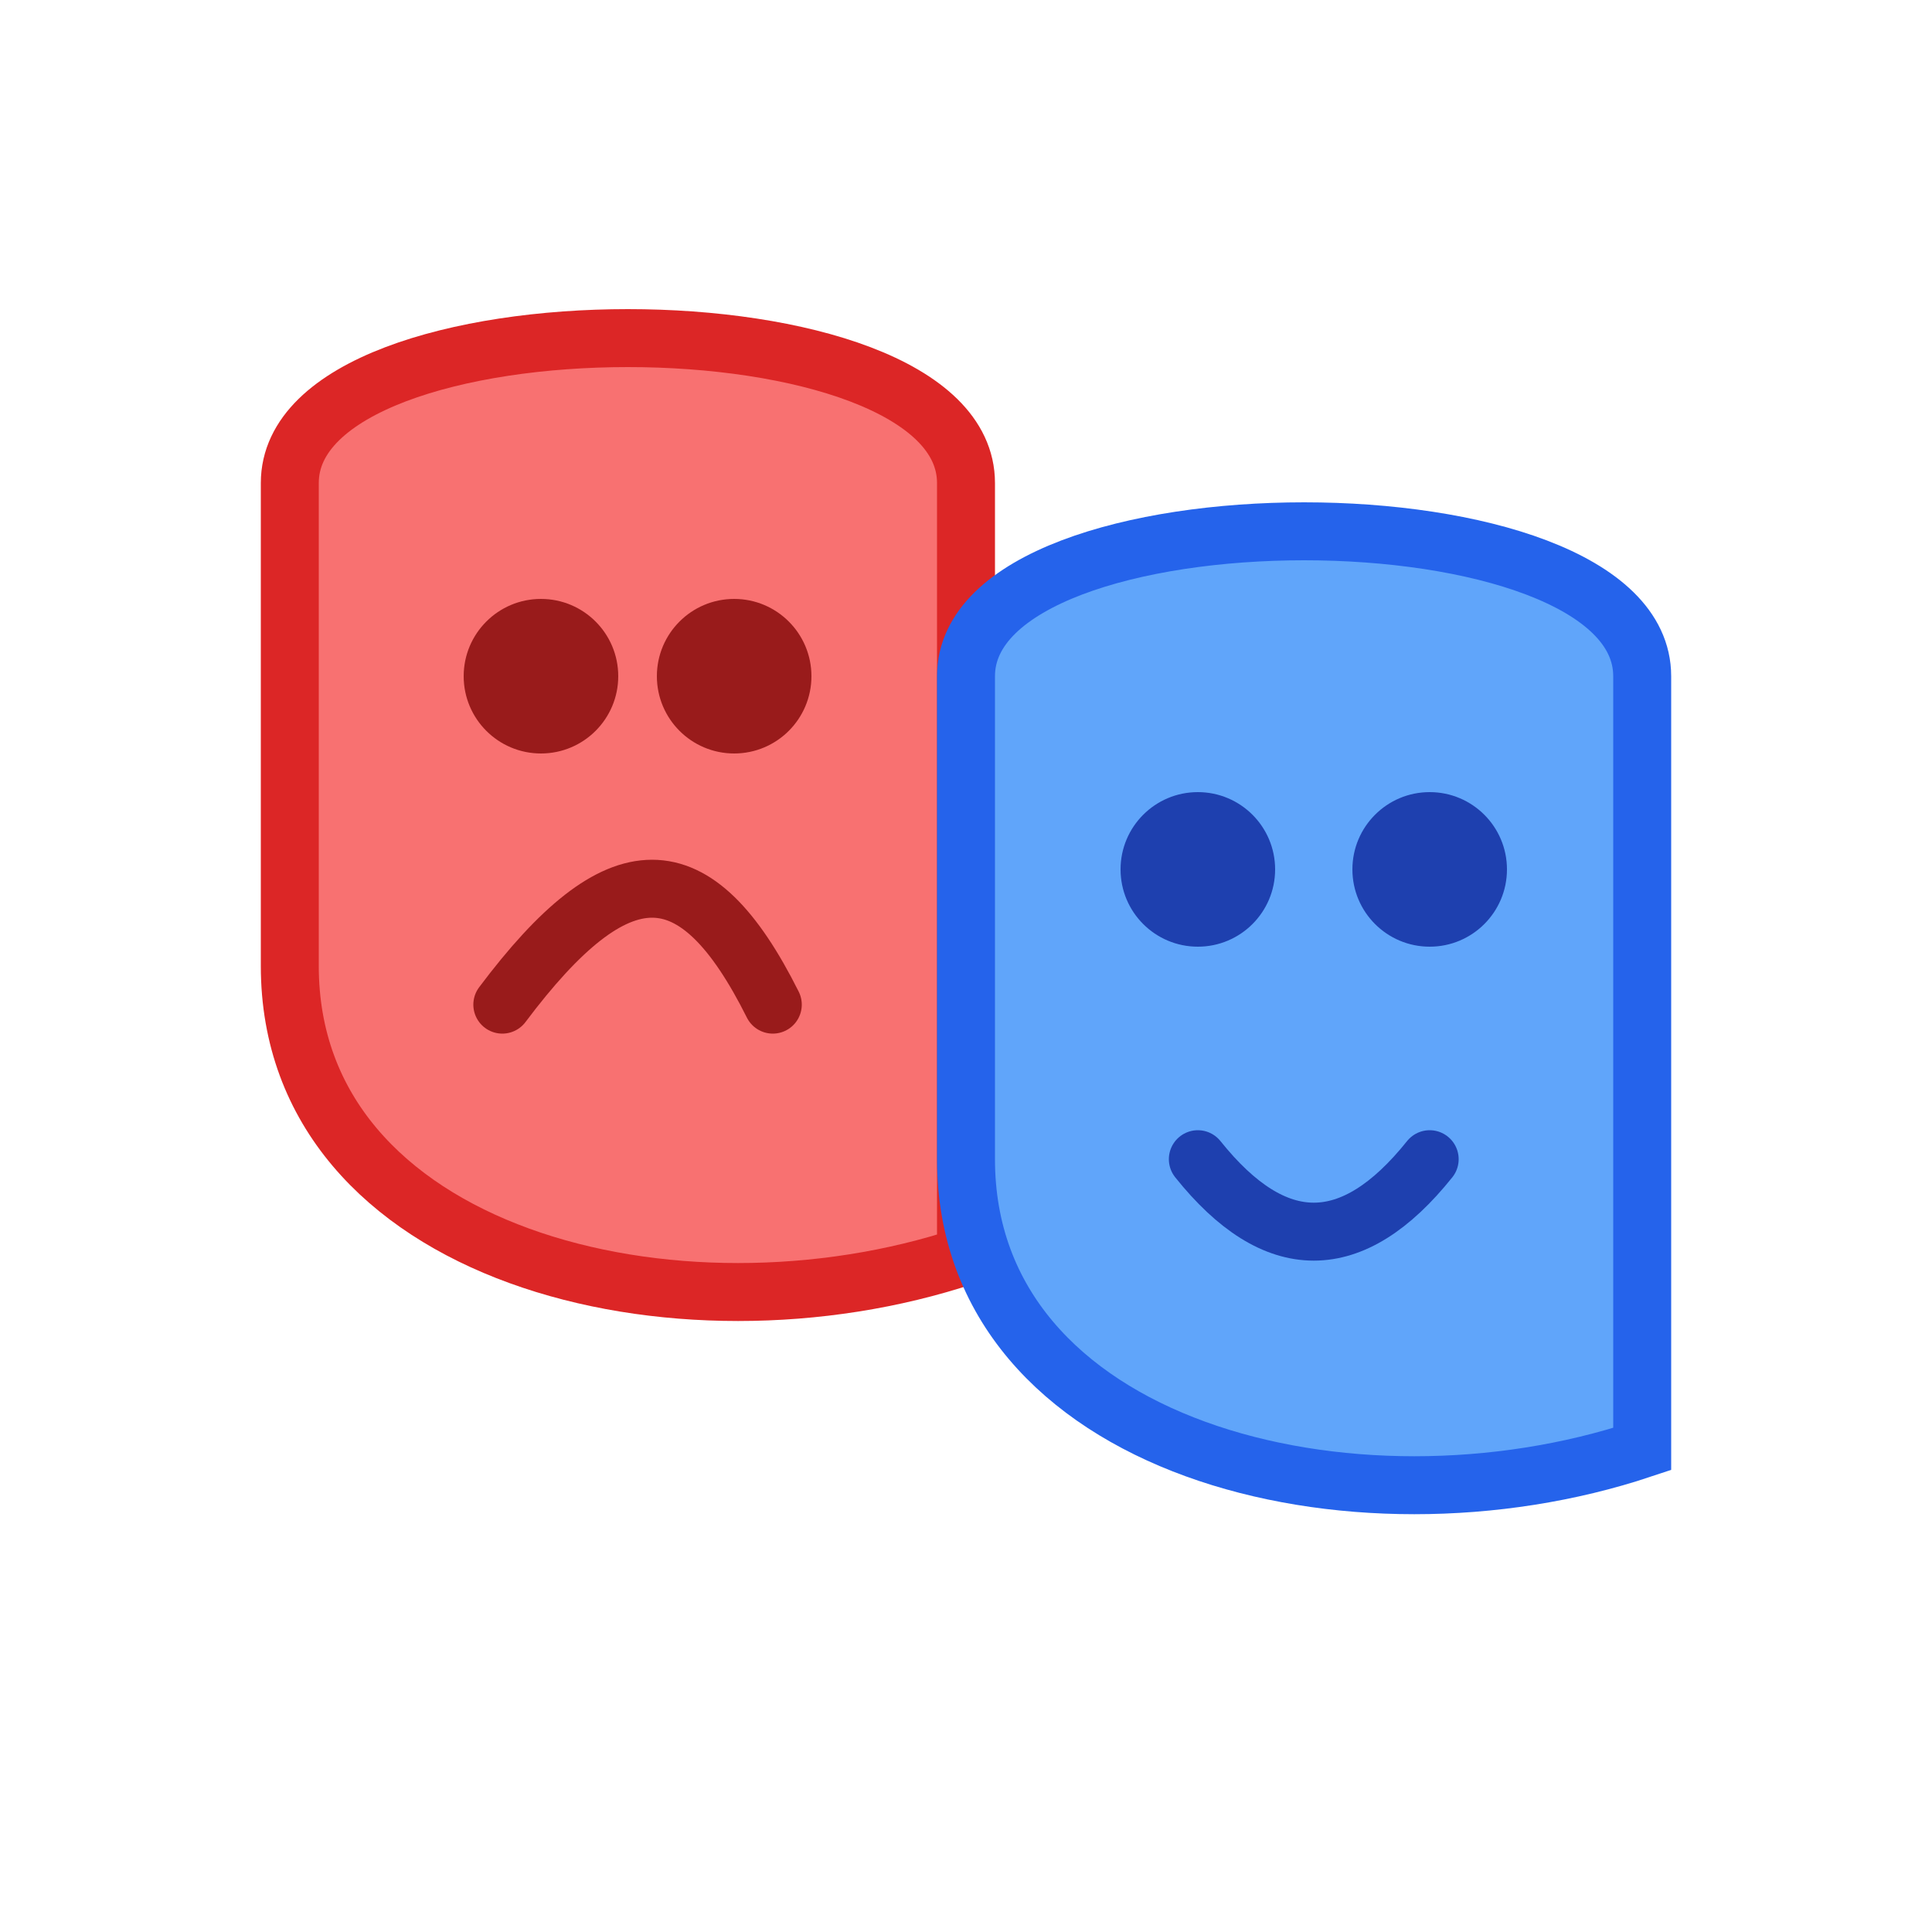
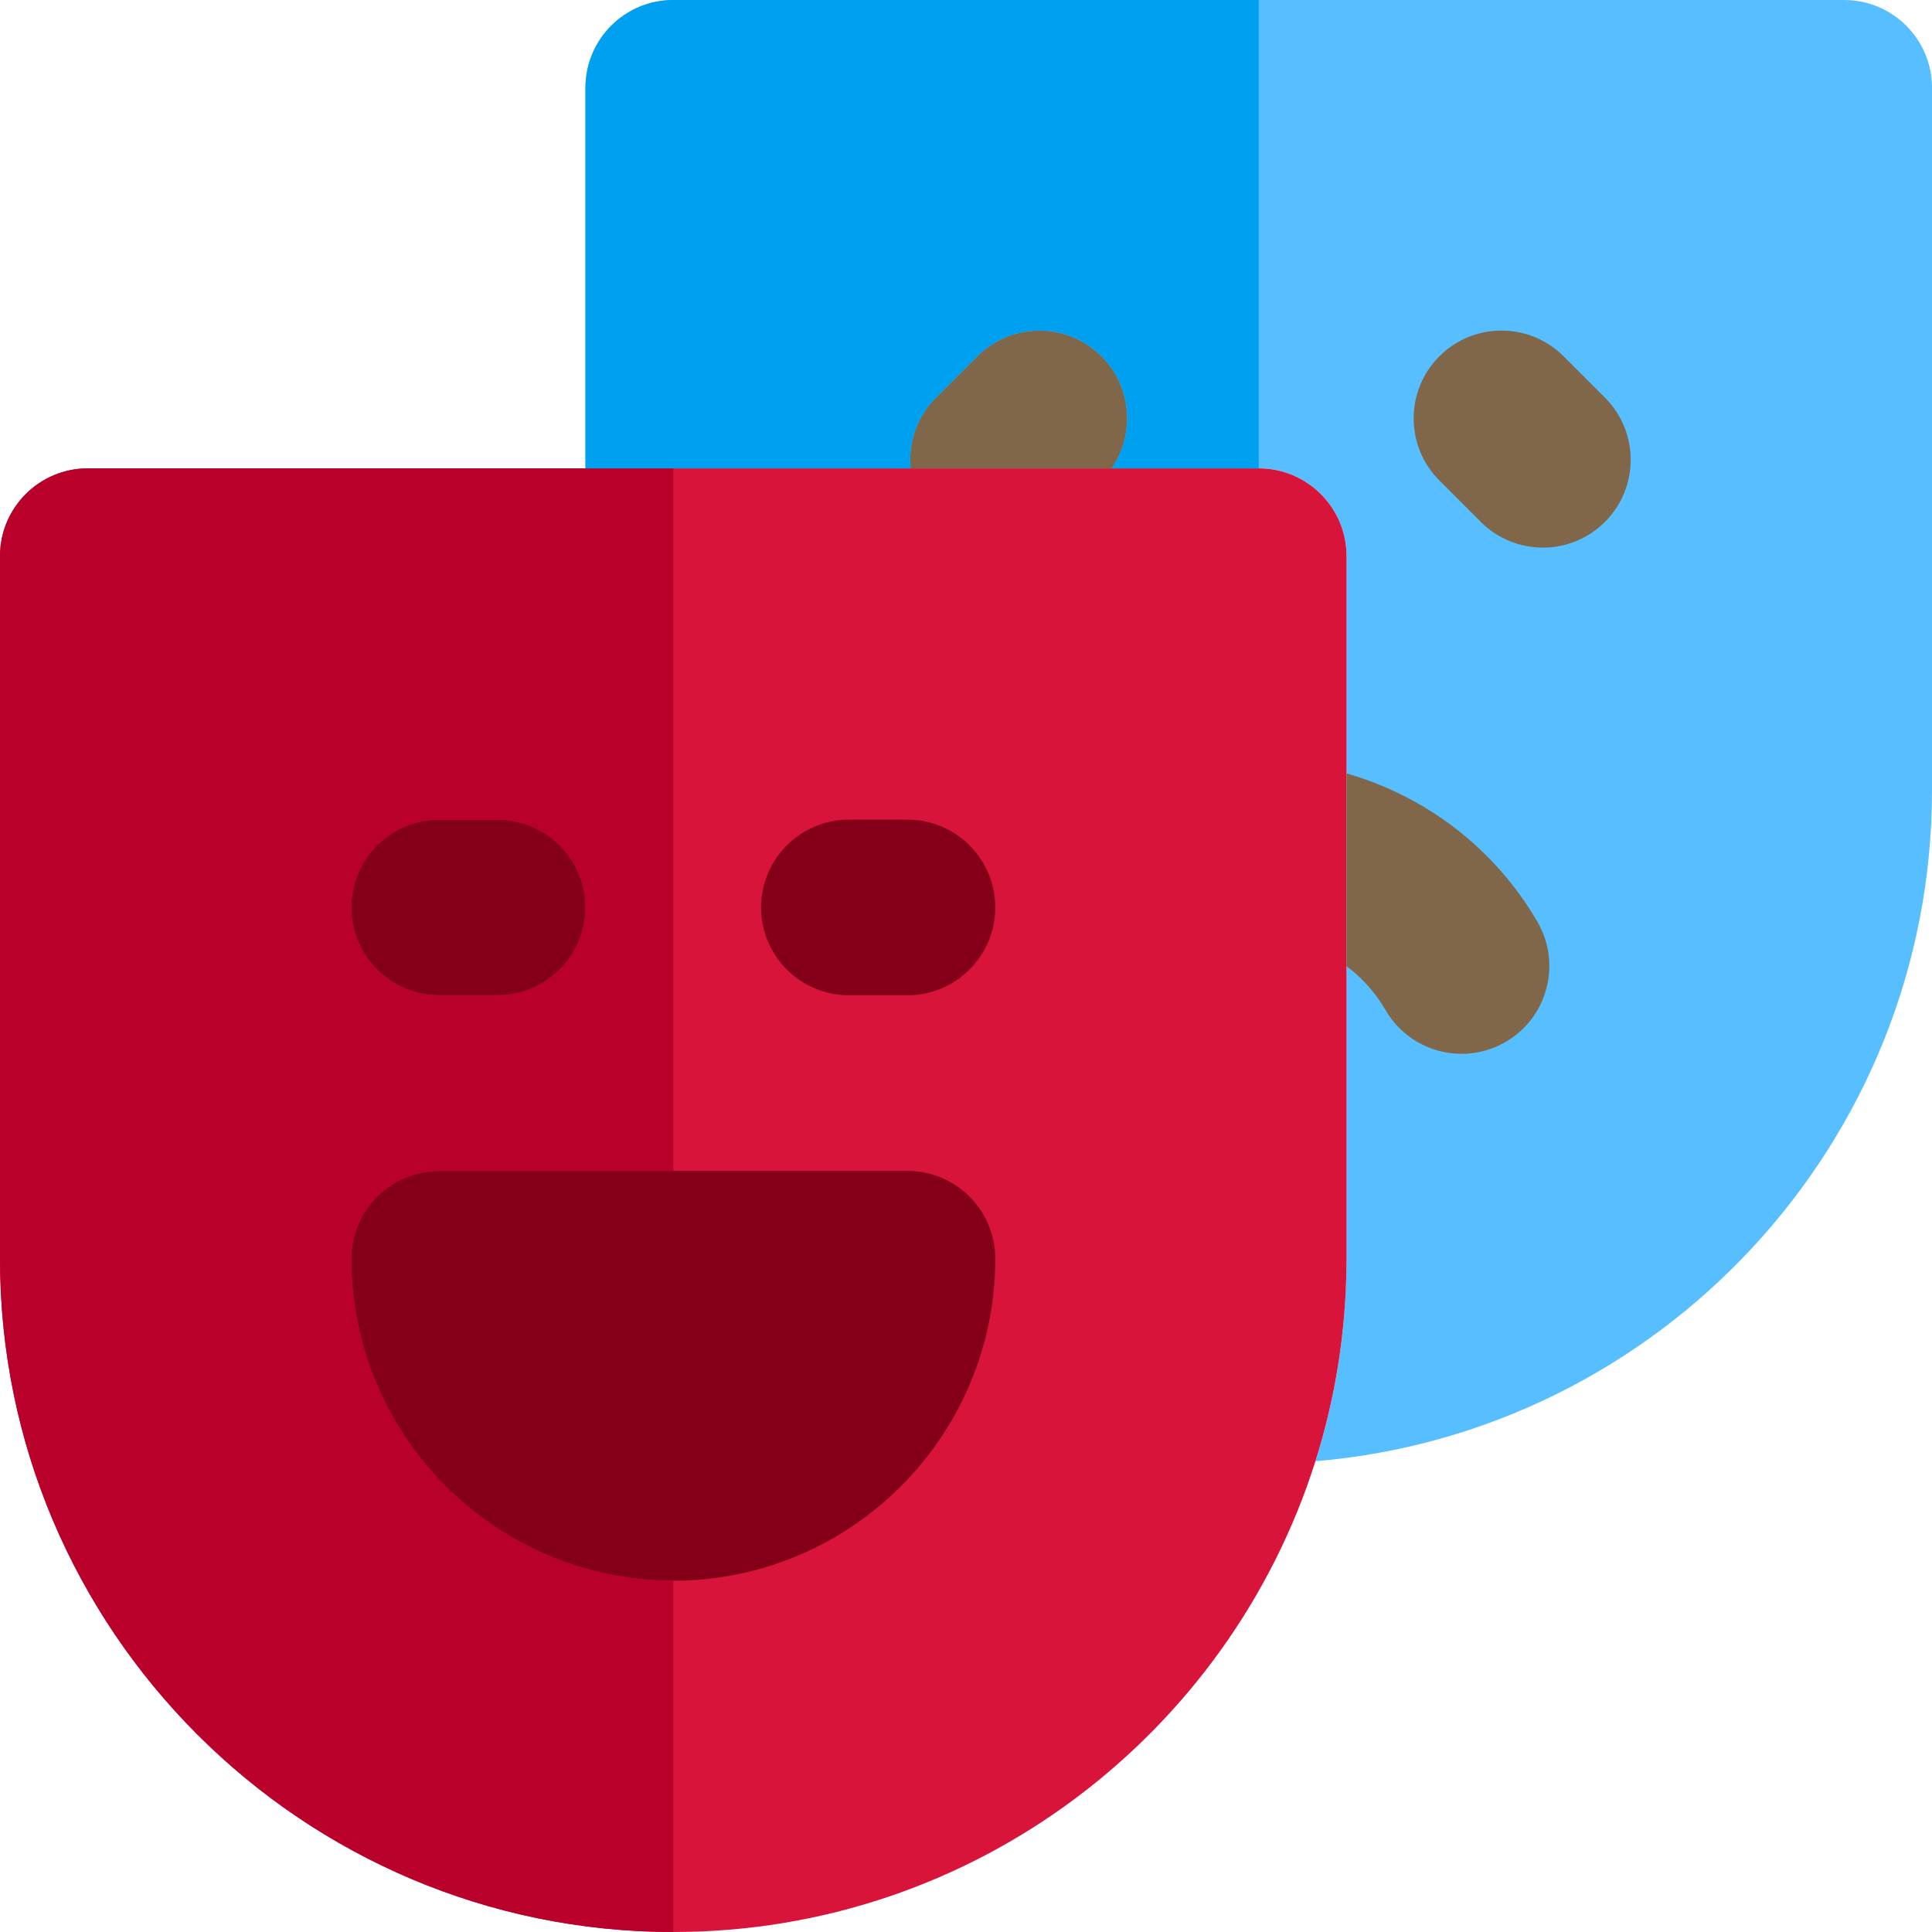
- <svg xmlns="http://www.w3.org/2000/svg" viewBox="0 0 100 100">
-   <path d="M15 25 C15 15 50 15 50 25 L50 65 C35 70 15 65 15 50 Z" fill="#F87171" stroke="#DC2626" stroke-width="3" />
-   <circle cx="28" cy="35" r="4" fill="#991B1B" />
-   <circle cx="38" cy="35" r="4" fill="#991B1B" />
-   <path d="M26 52 C32 44 36 44 40 52" fill="none" stroke="#991B1B" stroke-width="3" stroke-linecap="round" />
-   <path d="M50 35 C50 25 85 25 85 35 L85 75 C70 80 50 75 50 60 Z" fill="#60A5FA" stroke="#2563EB" stroke-width="3" />
-   <circle cx="62" cy="45" r="4" fill="#1E40AF" />
-   <circle cx="74" cy="45" r="4" fill="#1E40AF" />
-   <path d="M62 60 C66 65 70 65 74 60" fill="none" stroke="#1E40AF" stroke-width="3" stroke-linecap="round" />
+ <svg xmlns="http://www.w3.org/2000/svg" height="200px" width="200px" version="1.1" id="Layer_1" viewBox="0 0 512 512" xml:space="preserve" fill="#000000">
+   <g id="SVGRepo_bgCarrier" stroke-width="0" />
+   <g id="SVGRepo_tracerCarrier" stroke-linecap="round" stroke-linejoin="round" />
+   <g id="SVGRepo_iconCarrier">
+     <path style="fill:#57beff;" d="M294.564,124.121h39.011c12.853,0,23.273,10.42,23.273,23.273v57.574v24.543v8.895v17.641v77.529 c0,1.901-0.04,3.79-0.099,5.675c-0.256,8.135-1.061,16.133-2.374,23.962c-1.379,8.211-3.316,16.233-5.778,24.027 C439.977,379.584,512,302.777,512,209.455V23.273C512,10.42,501.58,0,488.727,0H333.576H178.424 c-12.853,0-23.273,10.42-23.273,23.273v100.848h23.273h23.273h39.623H294.564" />
+     <path style="fill:#D8143A;" d="M333.576,124.121h-39.011H241.32h-39.623h-23.273h-23.273H23.273C10.42,124.121,0,134.541,0,147.394 v186.182C0,431.959,80.041,512,178.424,512c79.692,0,147.341-52.519,170.173-124.76c2.462-7.792,4.399-15.816,5.778-24.027 c1.314-7.827,2.118-15.827,2.374-23.962c0.059-1.885,0.099-3.776,0.099-5.675v-77.529v-17.641v-8.895v-24.543v-57.574 C356.848,134.541,346.428,124.121,333.576,124.121z" />
+     <g>
+       <path style="fill:#806749;" d="M414.366,94.422c-9.087-9.089-23.824-9.09-32.912-0.002c-9.089,9.087-9.09,23.824-0.003,32.912 l10.969,10.971c4.544,4.544,10.502,6.817,16.457,6.817c5.955,0,11.911-2.271,16.454-6.816c9.089-9.087,9.09-23.824,0.003-32.912 L414.366,94.422z" />
+       <path style="fill:#806749;" d="M291.904,94.419c-9.087-9.087-23.824-9.087-32.912,0.002l-10.969,10.971 c-5.123,5.123-7.356,12.04-6.701,18.728h53.245C300.864,115.048,299.989,102.504,291.904,94.419z" />
+       <path style="fill:#806749;" d="M356.848,238.407v17.641c4.125,3.095,7.664,7.014,10.322,11.608 c4.315,7.455,12.13,11.621,20.165,11.621c3.956,0,7.965-1.01,11.635-3.132c11.124-6.437,14.924-20.676,8.488-31.8 c-11.227-19.402-29.577-33.373-50.61-39.376v24.543V238.407z" />
+     </g>
+     <g>
+       <path style="fill:#830018;" d="M116.364,263.758h15.515c12.853,0,23.273-10.42,23.273-23.273c0-12.853-10.42-23.273-23.273-23.273 h-15.515c-12.853,0-23.273,10.42-23.273,23.273C93.091,253.338,103.511,263.758,116.364,263.758z" />
+       <path style="fill:#830018;" d="M240.485,310.303h-62.061h-62.061c-12.853,0-23.273,10.42-23.273,23.273 c0,47.053,38.281,85.333,85.333,85.333s85.333-38.281,85.333-85.333C263.758,320.723,253.338,310.303,240.485,310.303z" />
+       <path style="fill:#830018;" d="M240.485,217.212h-12.189h-3.326c-12.853,0-23.273,10.42-23.273,23.273 c0,12.853,10.42,23.273,23.273,23.273h15.515c6.347,0,12.096-2.548,16.294-6.668c4.302-4.223,6.979-10.099,6.979-16.604 C263.758,227.632,253.338,217.212,240.485,217.212z" />
+     </g>
+     <path style="fill:#B8002B;" d="M93.091,333.576c0-12.853,10.42-23.273,23.273-23.273h62.061V124.121h-23.273H23.273 C10.42,124.121,0,134.541,0,147.394v186.182C0,431.959,80.041,512,178.424,512v-93.091 C131.371,418.909,93.091,380.629,93.091,333.576z M116.364,217.212h15.515c12.853,0,23.273,10.42,23.273,23.273 c0,12.853-10.42,23.273-23.273,23.273h-15.515c-12.853,0-23.273-10.42-23.273-23.273 C93.091,227.632,103.511,217.212,116.364,217.212z" />
+     <path style="fill:#00a0f0;" d="M178.424,0c-12.853,0-23.273,10.42-23.273,23.273v100.848h23.273h23.273h39.623 c-0.655-6.689,1.579-13.605,6.701-18.728l10.969-10.971c9.087-9.089,23.823-9.09,32.912-0.002c8.087,8.085,8.96,20.629,2.662,29.702 h39.011V0H178.424z" />
+   </g>
</svg>
